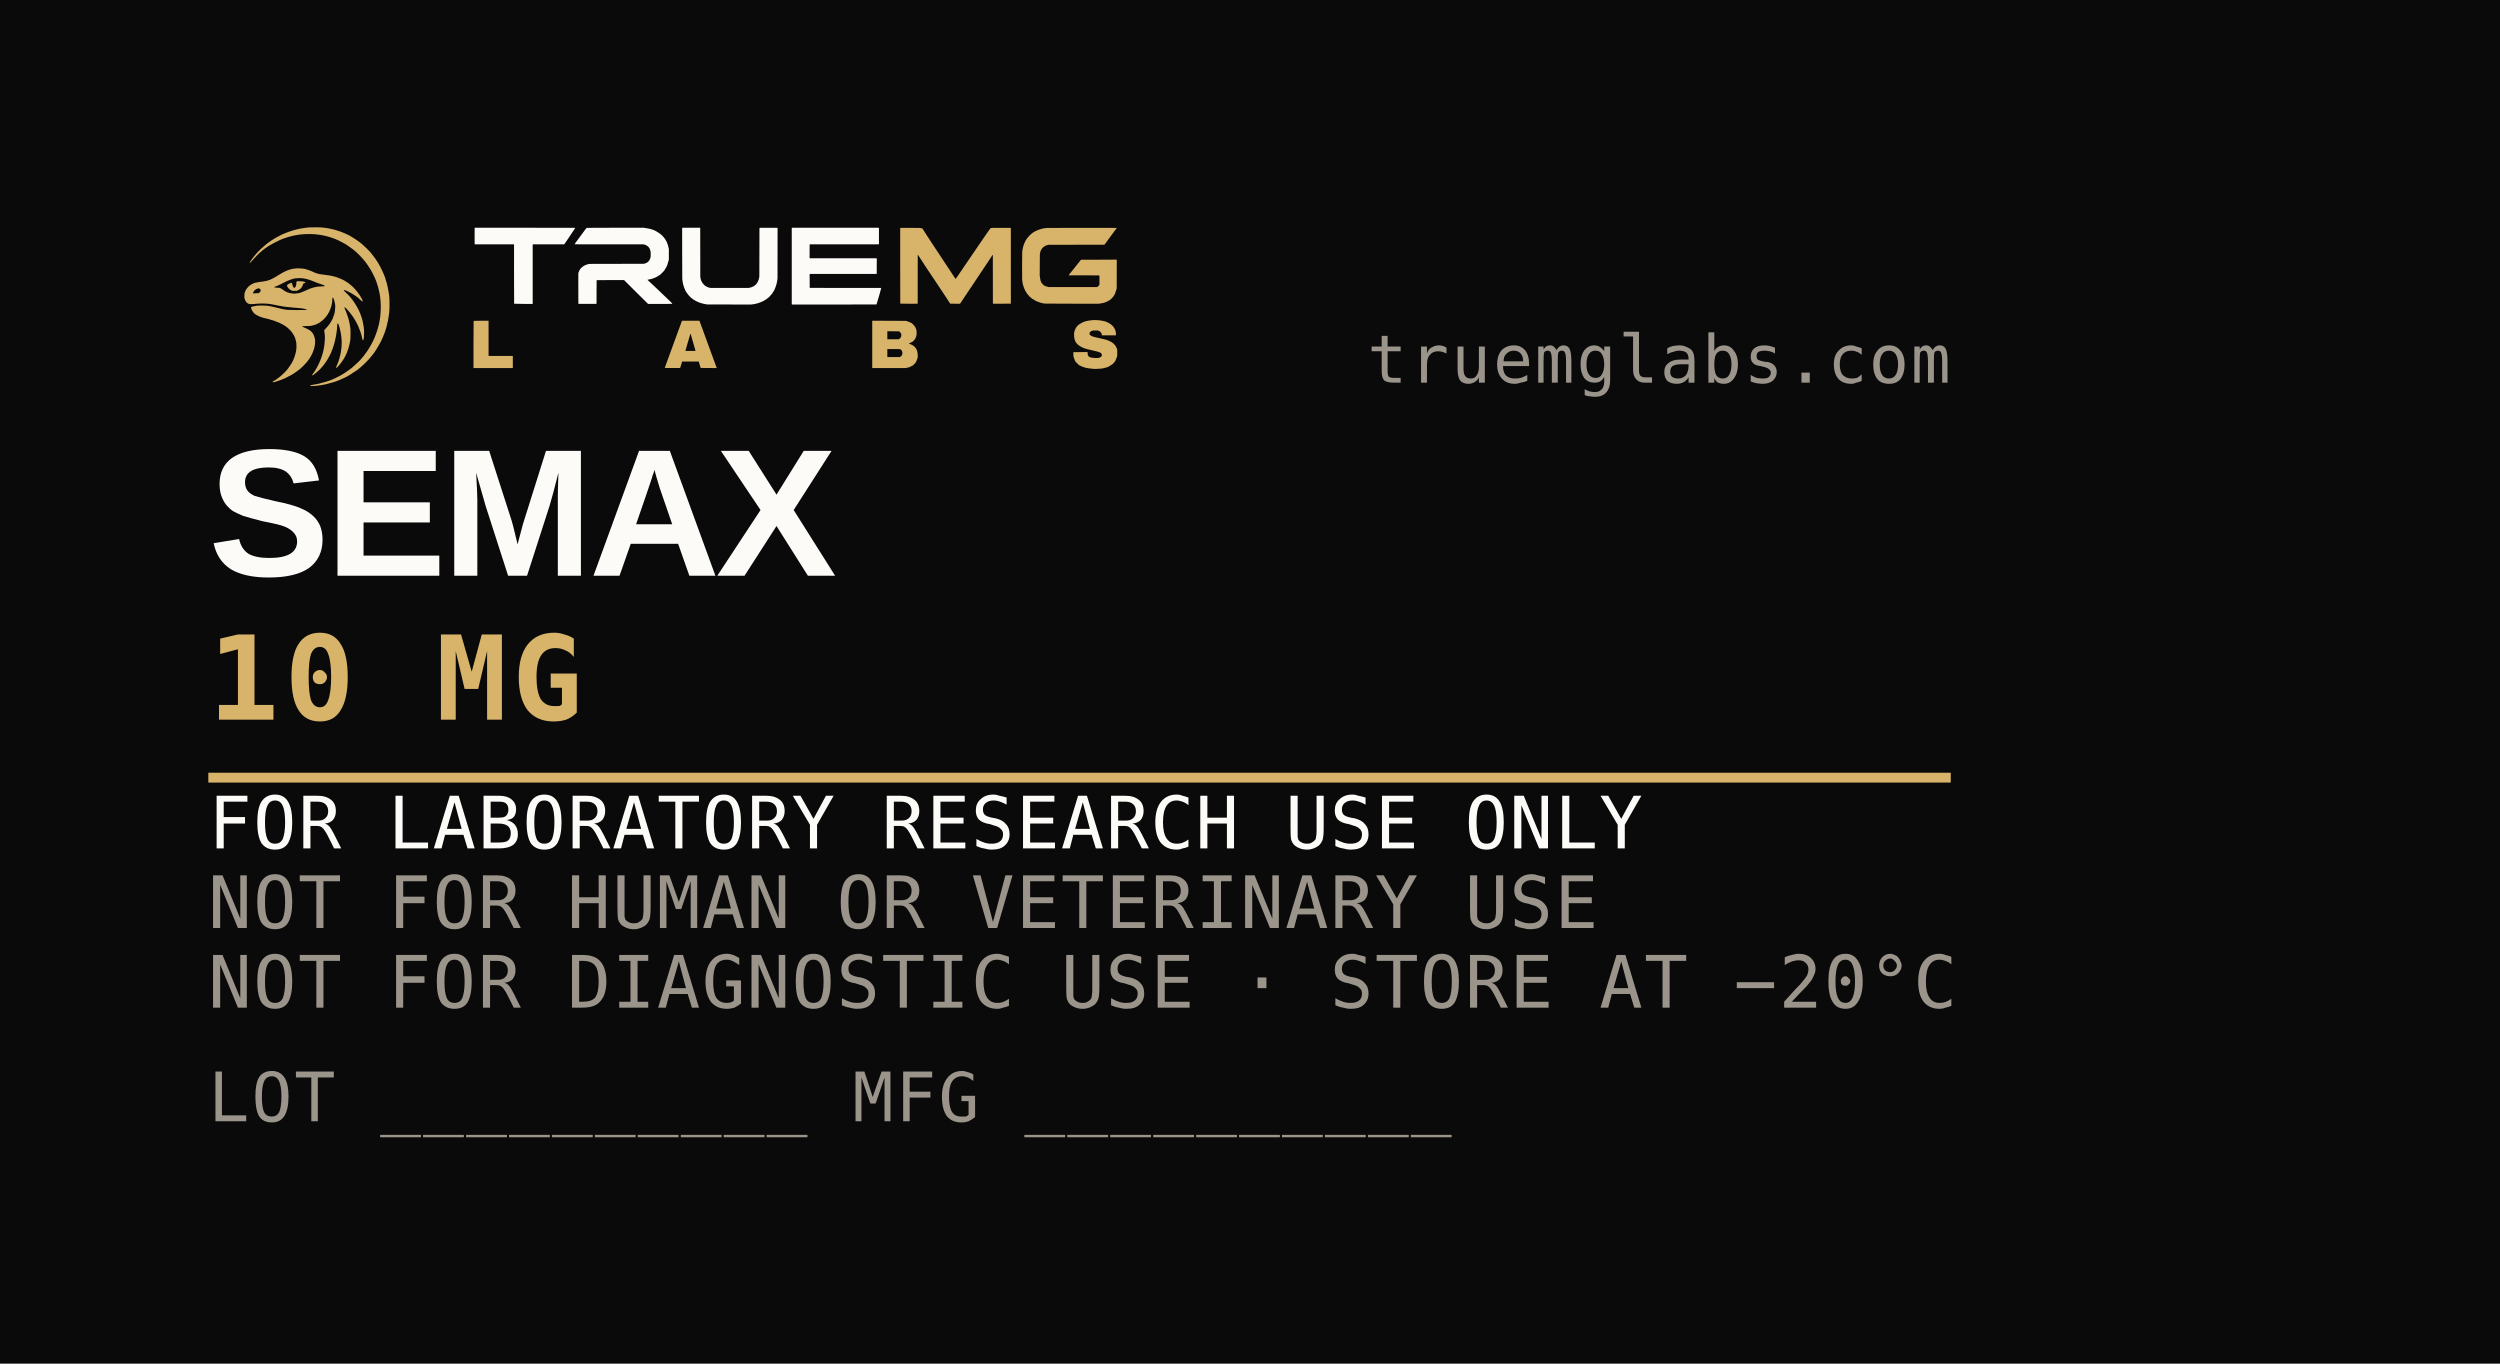
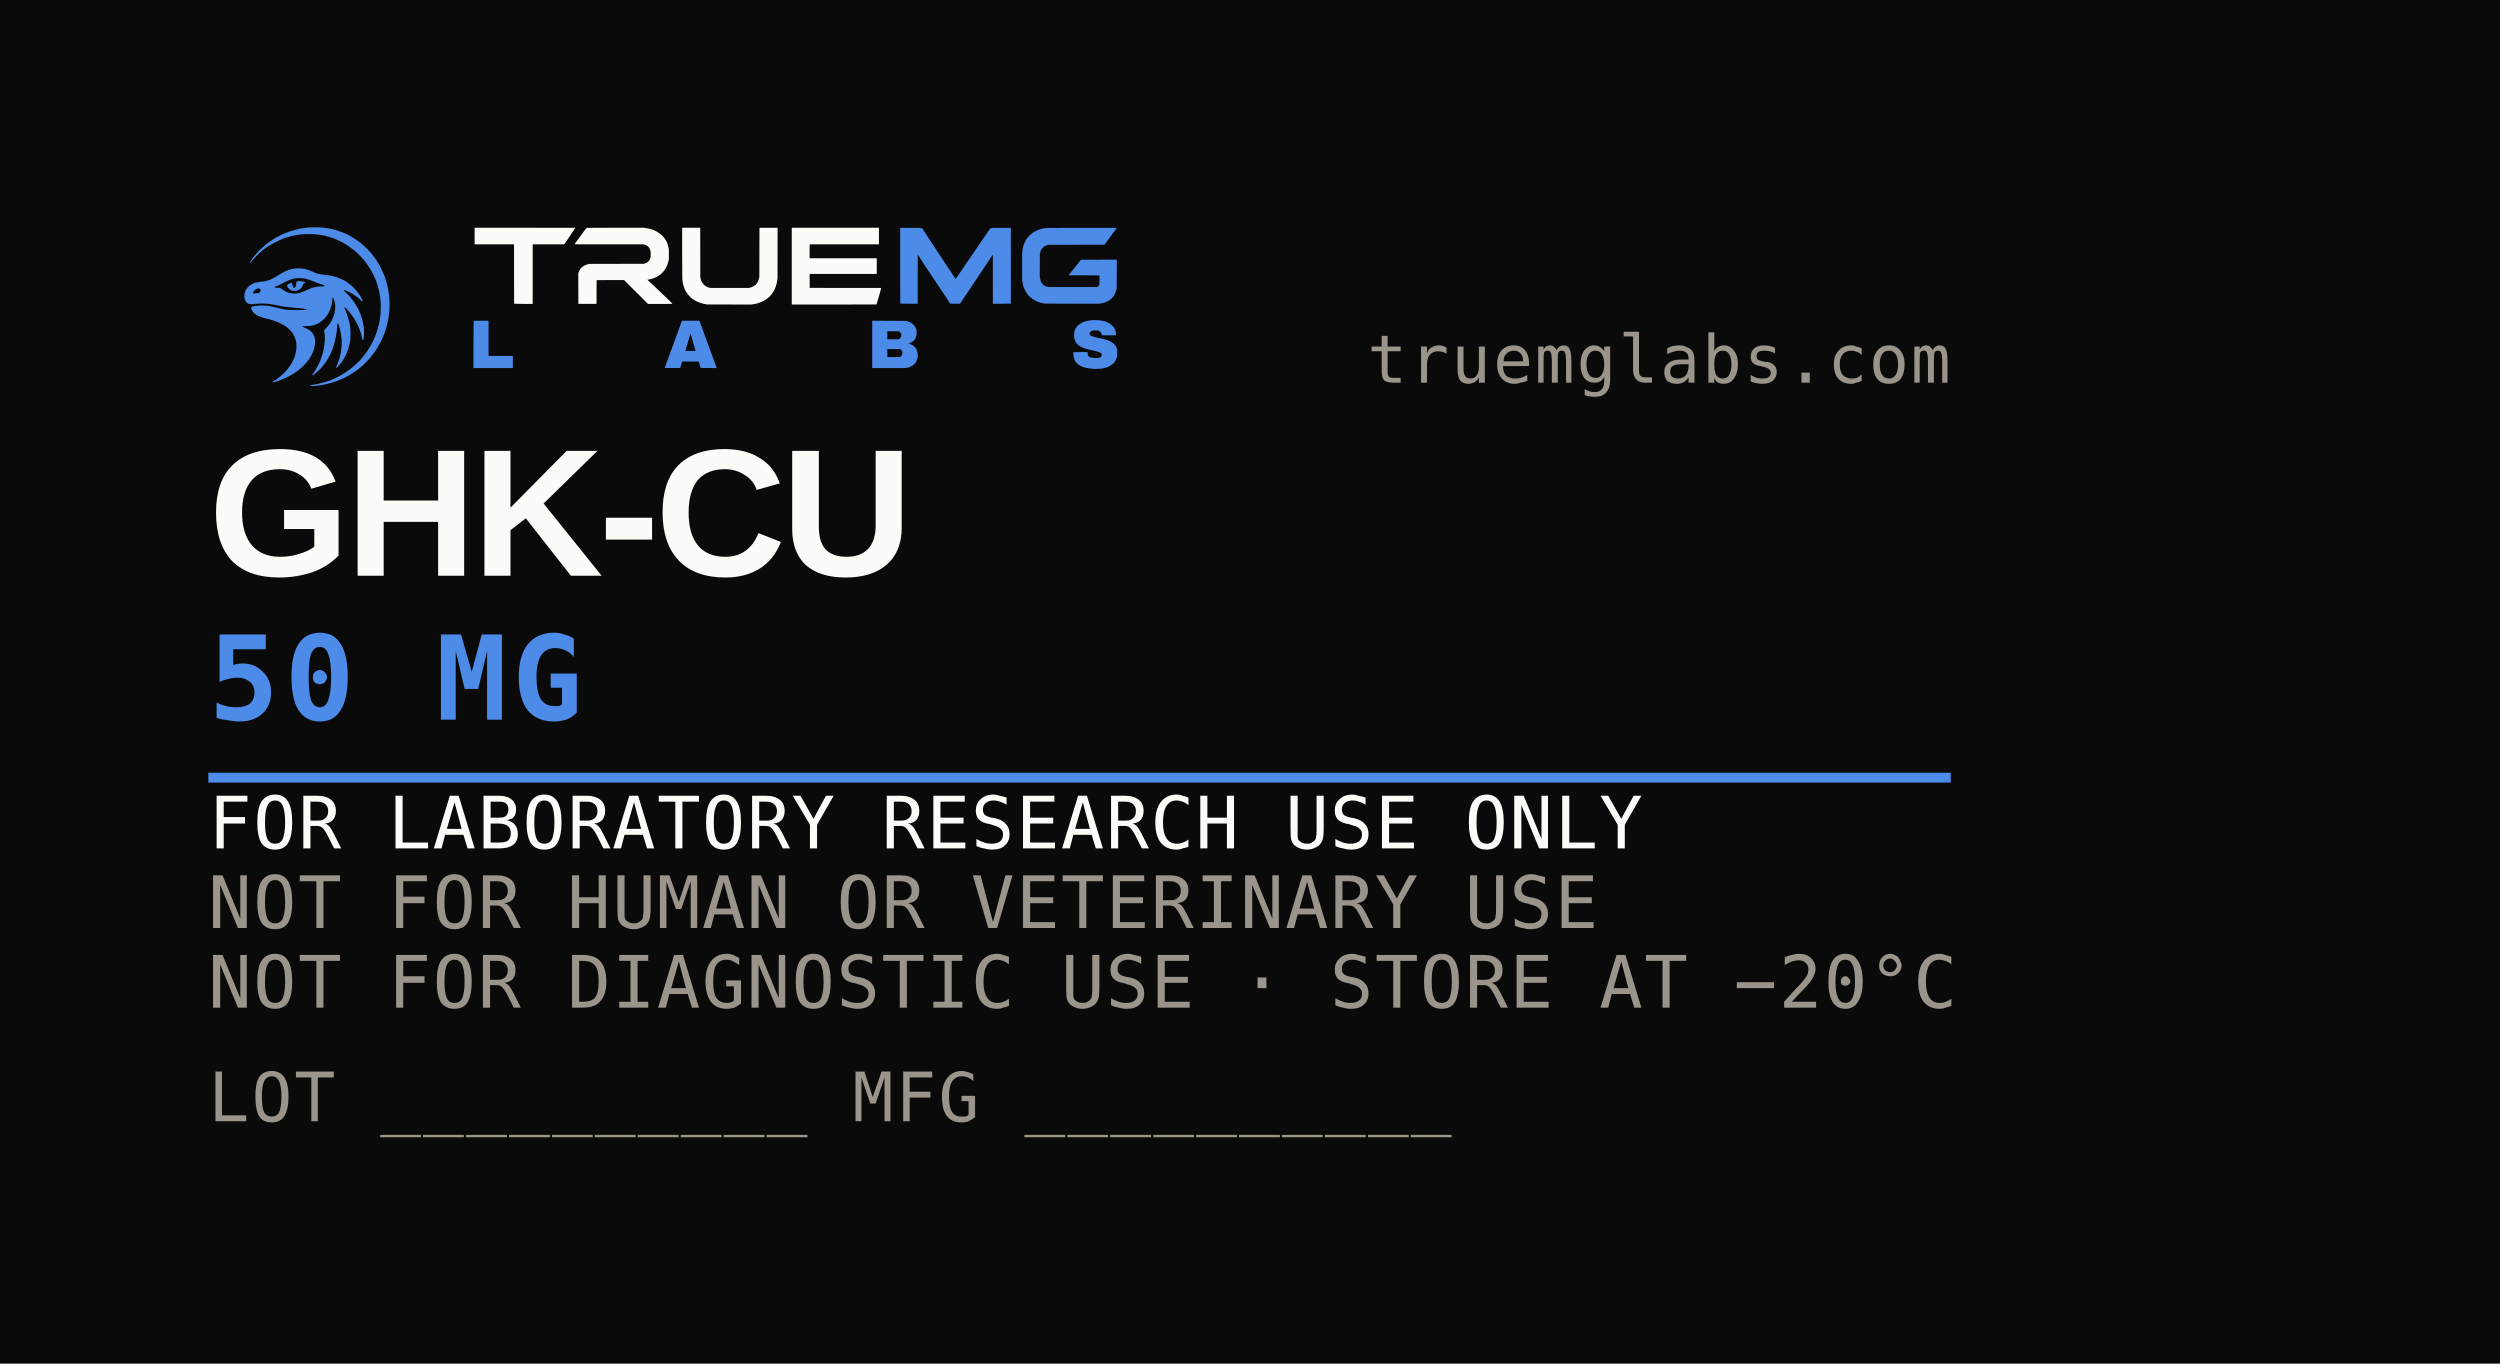
<svg xmlns="http://www.w3.org/2000/svg" width="66.0mm" height="36.0mm" viewBox="0 0 66.0 36.0">
  <rect x="0" y="0" width="66.0" height="36.0" fill="#0A0A0B" />
  <g transform="translate(5.500,5.300) scale(0.0035)">
-     <g transform="translate(0,1600) scale(0.025,-0.025)" fill="#D8B46A" stroke="none">
+     <g transform="translate(0,1600) scale(0.025,-0.025)" fill="#4C8BE8" stroke="none">
      <path d="M30400 55957 c-297 -16 -720 -59 -940 -94 -220 -35 -598 -91 -840 -124 -768 -105 -982 -149 -2060 -419 -187 -47 -520 -130 -740 -184 -821 -204 -2477 -801 -3440 -1242 -528 -241 -1624 -809 -2100 -1086 -590 -345 -2063 -1335 -2434 -1636 -184 -150 -429 -344 -546 -432 -225 -171 -418 -340 -1592 -1400 -171 -154 -354 -346 -408 -427 -53 -81 -151 -178 -217 -217 -65 -39 -332 -323 -591 -631 -260 -307 -536 -632 -615 -722 -79 -90 -204 -252 -278 -361 -74 -110 -192 -263 -262 -340 -114 -126 -263 -343 -696 -1013 -216 -334 -206 -561 14 -319 54 61 220 236 368 390 148 154 351 382 453 506 583 717 1913 2044 2524 2520 187 146 376 305 420 354 124 139 986 773 1403 1033 152 95 430 269 617 387 719 454 2073 1166 2860 1505 308 133 603 269 657 303 136 88 871 359 1323 488 209 60 422 131 472 159 51 28 280 93 509 144 229 52 529 139 668 194 138 54 485 138 771 186 286 48 664 121 840 162 176 41 500 94 720 119 220 24 553 61 740 82 1195 135 2877 157 4140 55 2107 -171 3829 -563 6000 -1368 547 -203 1543 -682 2440 -1172 805 -441 925 -512 1273 -757 172 -121 406 -279 520 -351 314 -199 918 -640 1261 -920 168 -138 414 -333 546 -433 671 -512 2476 -2380 3072 -3178 171 -230 399 -535 507 -678 203 -270 597 -862 1144 -1720 301 -472 1075 -1973 1331 -2582 244 -582 288 -689 440 -1078 157 -402 526 -1548 526 -1634 0 -25 63 -271 139 -546 425 -1525 659 -3281 692 -5200 24 -1413 -143 -3550 -352 -4500 -43 -198 -116 -563 -160 -812 -45 -249 -115 -537 -156 -640 -40 -103 -95 -296 -122 -428 -70 -351 -400 -1420 -556 -1800 -45 -110 -126 -335 -179 -500 -303 -935 -1266 -2951 -1690 -3540 -48 -66 -136 -217 -195 -335 -59 -118 -223 -384 -363 -590 -141 -206 -291 -442 -333 -525 -80 -157 -865 -1223 -1119 -1521 -80 -93 -265 -302 -411 -463 -146 -160 -293 -345 -327 -409 -114 -218 -2195 -2185 -2830 -2676 -482 -373 -1297 -962 -1638 -1185 -187 -123 -392 -257 -455 -299 -933 -620 -1772 -1089 -2765 -1547 -1211 -558 -1273 -583 -2220 -892 -165 -54 -462 -153 -659 -220 -404 -137 -1597 -460 -1841 -499 -88 -14 -268 -60 -400 -101 -132 -42 -497 -113 -811 -159 -315 -46 -711 -117 -880 -159 -170 -41 -410 -95 -534 -119 -231 -46 -397 -133 -347 -183 95 -94 798 -124 1312 -56 165 22 480 57 700 78 872 82 1752 214 2260 340 209 52 470 107 580 122 229 33 1212 293 1670 443 170 56 494 152 720 213 225 62 554 167 730 234 812 310 1131 440 1222 499 54 35 216 108 361 162 314 117 1446 662 1757 846 121 71 355 207 520 301 366 210 1934 1241 2396 1576 184 134 481 371 660 526 178 155 414 350 524 433 303 227 1686 1577 2220 2165 530 584 702 788 1026 1220 124 165 288 365 363 445 76 80 195 237 265 348 69 111 214 324 322 474 107 150 267 390 356 533 591 958 912 1505 1022 1741 70 149 190 374 268 501 77 128 192 355 255 505 63 150 272 615 464 1033 191 418 388 895 437 1060 48 165 128 376 176 469 47 93 114 299 147 457 34 159 105 389 159 511 54 123 134 394 178 603 44 209 133 578 197 820 205 766 368 1607 466 2396 53 420 127 980 164 1244 103 719 104 3773 2 4678 -40 351 -80 651 -89 666 -10 15 -53 304 -97 642 -44 338 -123 794 -176 1014 -53 220 -110 499 -126 620 -35 263 -450 1784 -595 2180 -56 154 -103 326 -103 383 -1 57 -46 192 -102 300 -55 108 -130 296 -165 417 -36 121 -106 301 -157 400 -51 99 -137 297 -190 440 -127 339 -665 1495 -792 1700 -54 88 -134 241 -177 340 -180 415 -1143 1960 -1598 2567 -399 531 -784 1023 -1271 1625 -285 353 -1603 1669 -2131 2128 -215 187 -483 422 -594 522 -112 101 -303 252 -424 337 -121 85 -274 203 -340 262 -268 241 -2259 1538 -2760 1799 -154 81 -352 185 -440 232 -251 134 -937 448 -980 448 -21 0 -151 53 -289 119 -523 248 -1616 649 -2243 823 -194 54 -383 113 -420 133 -38 19 -212 65 -388 103 -176 37 -574 130 -885 205 -311 75 -689 154 -840 175 -151 22 -572 84 -935 139 -363 54 -912 118 -1220 141 -624 46 -2827 46 -3660 -1z" />
      <path d="M26520 43595 c-1503 -101 -2804 -534 -4460 -1485 -714 -409 -983 -571 -1100 -661 -55 -43 -163 -110 -240 -149 -77 -40 -201 -119 -276 -176 -252 -192 -912 -540 -1832 -966 -362 -168 -1371 -434 -1832 -483 -220 -24 -849 -105 -1397 -181 -1084 -151 -1615 -302 -2108 -598 -124 -75 -244 -136 -267 -136 -23 0 -123 -62 -222 -138 -99 -75 -243 -170 -319 -210 -194 -101 -835 -791 -958 -1032 -57 -110 -148 -261 -204 -335 -55 -74 -113 -191 -127 -260 -15 -69 -77 -242 -139 -385 -93 -215 -119 -350 -150 -780 -62 -878 26 -1314 388 -1935 234 -401 636 -717 1052 -828 273 -73 1001 -73 1501 0 1439 208 4011 182 5050 -52 99 -22 459 -87 800 -145 341 -57 728 -138 860 -179 132 -41 510 -114 840 -162 330 -47 780 -129 1000 -181 220 -51 607 -113 860 -136 253 -24 865 -80 1360 -124 495 -45 981 -98 1080 -118 99 -20 306 -37 460 -38 354 -3 1780 -140 2269 -220 561 -91 1231 -246 1282 -297 107 -107 -50 -145 -708 -168 -1005 -37 -4364 -9 -5019 41 -919 71 -2277 343 -3524 706 -295 86 -642 164 -1920 435 -801 170 -2892 235 -3833 119 -689 -85 -1433 -246 -1627 -352 -142 -77 -161 -105 -172 -254 -7 -100 14 -219 54 -296 36 -70 115 -247 175 -392 132 -321 525 -849 832 -1119 668 -585 2172 -1205 3551 -1464 184 -34 412 -90 507 -124 95 -34 263 -78 373 -99 481 -89 2334 -717 2607 -883 70 -43 250 -120 400 -172 244 -83 464 -195 1313 -665 764 -423 1614 -1125 2248 -1858 531 -613 1106 -1620 1268 -2220 39 -143 124 -429 189 -636 240 -761 257 -2233 37 -3317 -217 -1075 -632 -2255 -1116 -3173 -229 -434 -819 -1321 -1340 -2014 -1001 -1331 -3082 -3113 -4317 -3698 -201 -95 -291 -207 -251 -311 40 -104 505 -42 935 126 201 79 390 143 420 143 30 0 161 38 291 85 130 47 425 153 656 235 1057 378 1752 700 3120 1446 773 421 1073 619 2200 1450 708 522 898 688 1617 1407 888 889 1167 1215 1709 1992 459 658 952 1543 1074 1925 28 88 87 232 131 320 162 320 426 1184 487 1588 34 226 81 482 105 568 24 86 47 446 51 800 5 574 -6 700 -108 1164 -196 892 -591 1610 -1163 2111 -348 305 -1330 854 -1763 986 -288 88 -828 392 -822 463 7 83 242 104 886 80 867 -32 1816 58 2336 222 198 62 469 141 603 175 749 190 2014 1010 2759 1788 834 871 1481 1889 1872 2948 371 1003 586 2015 587 2767 0 510 43 700 159 700 169 0 460 -829 623 -1780 l107 -620 -22 -660 c-20 -592 -86 -1119 -231 -1831 -41 -202 -387 -1161 -474 -1316 -22 -40 -93 -192 -157 -337 -367 -838 -1079 -1848 -1882 -2673 -599 -615 -608 -633 -509 -1135 146 -744 192 -1447 147 -2272 -48 -871 -109 -1582 -139 -1632 -12 -18 -67 -361 -124 -762 -56 -401 -146 -867 -198 -1036 -53 -168 -107 -378 -122 -466 -14 -88 -78 -322 -141 -520 -64 -198 -160 -504 -214 -680 -152 -499 -411 -1216 -459 -1274 -24 -29 -90 -177 -147 -329 -57 -152 -145 -349 -195 -437 -51 -88 -122 -250 -158 -360 -36 -110 -119 -281 -185 -380 -66 -99 -120 -197 -120 -218 0 -20 -72 -160 -160 -310 -88 -149 -235 -402 -327 -562 -315 -549 -487 -810 -761 -1157 -516 -654 -501 -911 32 -556 404 269 1699 1403 2036 1782 132 149 367 412 523 584 778 860 1696 2237 2305 3457 131 264 289 579 351 700 62 121 141 322 177 448 36 125 128 358 204 519 77 160 140 315 140 345 0 29 52 183 115 341 392 980 975 3467 1107 4727 32 308 86 767 118 1020 33 253 61 649 62 880 5 962 253 961 558 -3 94 -296 211 -735 261 -977 49 -242 135 -611 191 -820 55 -209 121 -587 145 -840 25 -253 62 -559 82 -680 172 -1013 156 -2619 -38 -3940 -42 -286 -88 -619 -102 -740 -14 -121 -76 -427 -137 -680 -61 -253 -150 -622 -197 -820 -127 -538 -590 -1900 -721 -2122 -39 -66 -146 -312 -238 -546 -153 -393 -176 -552 -79 -552 54 0 393 237 393 275 0 17 149 195 331 395 955 1050 1835 2420 2383 3710 337 792 716 1965 832 2574 36 190 109 535 161 766 162 707 225 1653 199 3000 -22 1204 -30 1285 -245 2420 -174 915 -259 1298 -325 1453 -34 81 -78 246 -98 366 -20 121 -90 346 -154 500 -65 155 -172 452 -238 661 -219 697 -371 1096 -590 1549 -225 468 -255 587 -158 625 60 23 542 -311 542 -375 0 -18 167 -210 371 -426 204 -216 424 -465 490 -553 65 -88 227 -295 361 -460 806 -1000 1475 -2061 2055 -3260 159 -330 307 -633 329 -674 87 -161 473 -1149 536 -1371 37 -129 117 -352 179 -495 130 -300 330 -1063 443 -1694 78 -431 162 -666 238 -666 74 0 192 250 233 495 136 809 151 2549 29 3405 -164 1155 -478 2567 -677 3046 -53 129 -120 333 -147 454 -28 121 -91 301 -140 400 -49 99 -112 252 -139 340 -263 842 -1447 2937 -2313 4092 -647 863 -1321 1593 -2113 2292 -380 335 -559 564 -507 649 35 57 368 -4 513 -94 72 -44 234 -116 359 -159 125 -43 285 -113 354 -156 69 -43 225 -117 346 -164 193 -76 779 -416 1600 -929 143 -89 368 -246 500 -349 132 -103 324 -236 427 -295 103 -59 226 -156 273 -217 47 -60 209 -209 361 -330 151 -121 341 -298 423 -393 147 -172 412 -367 500 -367 65 0 11 374 -86 593 -41 95 -200 374 -352 620 -152 246 -308 510 -346 587 -75 150 -584 868 -818 1153 -619 756 -1136 1324 -1463 1607 -910 786 -1306 1090 -1806 1385 -172 102 -385 235 -473 295 -208 143 -717 397 -1153 577 -191 79 -504 209 -697 289 -192 80 -485 187 -650 238 -165 50 -453 139 -640 196 -545 168 -1843 407 -2580 476 -374 34 -869 97 -1100 139 -231 41 -582 94 -780 116 -361 41 -1191 293 -1520 460 -595 303 -1597 706 -2220 892 -828 248 -1011 292 -1227 295 -114 1 -339 19 -500 39 -451 57 -1085 72 -1593 38z m1750 -2955 c603 -47 1755 -303 2219 -493 182 -75 385 -148 451 -164 66 -15 237 -80 380 -143 809 -358 2387 -945 3079 -1146 331 -96 539 -198 665 -324 l62 -61 -65 -65 c-53 -53 -213 -68 -952 -89 -973 -28 -1196 -54 -1970 -230 -915 -207 -1807 -533 -2759 -1007 -349 -173 -1455 -617 -1800 -722 -198 -60 -1095 -189 -1477 -212 -768 -46 -2093 236 -2671 568 -510 292 -675 400 -952 621 -165 132 -444 309 -620 393 l-320 152 -722 36 c-406 19 -761 55 -810 82 -106 56 -115 157 -18 191 39 13 178 68 310 123 132 55 384 151 560 213 176 62 653 285 1060 495 407 211 947 483 1200 605 253 122 559 273 680 335 121 62 328 144 460 181 132 37 313 110 402 161 90 52 307 131 483 176 176 45 382 108 458 139 375 156 1784 254 2667 185z m-12741 -3188 c84 -49 157 -141 206 -259 153 -369 -11 -726 -452 -985 l-183 -108 -600 0 c-407 0 -628 -16 -687 -50 -118 -67 -232 -63 -294 11 -172 208 461 1091 900 1255 118 44 284 119 368 165 187 103 540 89 742 -29z" />
      <path d="M26687 39620 l-119 -100 -18 -470 c-17 -409 -36 -512 -147 -790 -197 -494 -466 -674 -672 -450 -159 174 -361 642 -408 950 -51 326 -114 458 -237 490 -131 34 -1056 -420 -1251 -615 -316 -316 318 -1235 1125 -1629 l379 -186 681 3 680 2 425 205 c315 151 495 269 691 452 333 312 649 831 725 1190 68 324 93 351 426 450 314 94 364 159 230 301 -178 190 -840 297 -1832 297 l-559 0 -119 -100z" />
    </g>
  </g>
  <g transform="translate(12.500,6.000) scale(0.003017)">
    <g transform="translate(0,681) scale(0.025,-0.025)" stroke="none">
      <g fill="#FCFBF8">
        <path d="M465 27020 l-58 -59 -15 -2770 c-8 -1524 0 -2802 18 -2841 l33 -70 6816 0 6815 0 61 -61 61 -61 -3 -10322 c-2 -5867 12 -10336 32 -10355 19 -18 1457 -45 3195 -61 l3160 -28 70 77 70 78 0 10325 0 10325 77 42 78 41 5439 0 5440 0 86 110 c125 160 843 1198 1065 1538 295 455 724 1099 1709 2569 l910 1356 -12 104 -12 103 -17488 9 -17488 9 -59 -58z" />
        <path d="M39653 27037 c-49 -18 -221 -200 -384 -405 -458 -576 -1855 -2468 -2161 -2925 -179 -268 -743 -1037 -1416 -1929 -166 -221 -278 -407 -266 -440 l22 -57 12086 -12 12086 -12 278 -88 c640 -203 1152 -536 1485 -965 307 -395 445 -712 569 -1304 l66 -320 0 -800 0 -800 -66 -300 c-181 -812 -569 -1408 -1152 -1768 -273 -168 -352 -202 -789 -341 l-351 -111 -9580 -21 -9580 -22 -300 -72 c-898 -215 -1753 -647 -2317 -1169 -555 -514 -833 -960 -1109 -1776 l-74 -220 -9 -5315 c-6 -2923 5 -5341 24 -5374 l33 -60 3113 -1 3113 0 48 65 47 66 6 4063 c3 2235 15 4080 27 4100 13 21 2011 36 4813 36 l4790 0 4138 -4134 c2275 -2274 4176 -4155 4224 -4180 l88 -46 3836 0 c2110 0 4003 12 4207 26 l369 26 19 50 c22 57 -449 537 -1427 1453 -693 648 -3219 3069 -3680 3525 -144 143 -513 492 -821 776 -307 284 -765 716 -1018 960 -460 444 -678 647 -1334 1239 l-350 316 13 64 12 65 180 30 c98 16 287 47 419 68 1108 179 2211 624 3280 1324 l560 366 620 626 620 626 263 400 c457 695 732 1203 890 1648 218 612 370 1114 408 1352 14 88 56 250 92 360 l67 200 0 1860 0 1860 -67 280 c-37 154 -105 451 -152 660 -425 1916 -1544 3522 -3281 4711 -1373 939 -2719 1447 -4380 1652 -176 22 -437 66 -580 99 l-260 59 -9960 -6 c-5478 -3 -9999 -20 -10047 -38z" />
        <path d="M73081 27003 l-41 -78 3 -8632 c2 -4748 18 -8831 36 -9073 101 -1383 432 -2698 970 -3860 66 -143 137 -296 156 -340 20 -44 107 -188 194 -320 88 -132 189 -294 225 -360 209 -379 985 -1283 1459 -1702 967 -852 2219 -1538 3517 -1926 650 -194 1101 -302 1480 -354 165 -23 381 -62 480 -87 l180 -46 7678 -14 7679 -14 341 41 c875 105 996 127 1782 328 1078 274 2363 850 3164 1418 90 64 252 177 360 252 187 130 549 429 780 644 172 160 902 995 1009 1154 55 80 204 315 333 521 129 206 275 440 325 520 50 80 106 181 125 225 20 44 83 188 142 320 184 414 294 707 421 1120 67 220 148 481 179 580 32 99 77 306 101 460 24 154 62 337 84 406 22 69 70 384 107 700 l66 574 11 8700 12 8700 -51 100 -50 100 -3067 0 -3067 0 -52 -52 -52 -52 -24 -8508 -24 -8508 -44 -260 c-110 -664 -270 -1122 -588 -1684 -416 -734 -817 -1122 -1520 -1473 -547 -273 -643 -308 -1159 -424 l-449 -100 -6776 10 -6776 11 -200 71 c-110 39 -290 99 -400 133 -249 78 -763 334 -1012 503 -573 388 -1285 1345 -1482 1993 -23 77 -72 239 -109 360 -36 121 -85 364 -108 540 l-41 320 -14 8515 -13 8515 -45 55 -46 55 -3073 0 -3074 0 -42 -77z" />
        <path d="M111470 27037 l-70 -41 0 -13357 0 -13356 77 -42 78 -41 14699 0 c8085 0 14727 11 14761 23 73 29 147 254 589 1797 45 154 107 361 140 460 63 190 147 481 240 830 105 394 171 630 288 1030 333 1138 450 1584 428 1620 l-25 40 -12447 1 c-6847 0 -12469 14 -12496 31 l-47 30 -13 2367 -12 2367 52 52 52 52 11644 8 11643 7 44 44 44 44 13 2601 14 2601 -64 97 -64 98 -11636 0 -11636 0 -65 65 -65 65 9 2319 10 2320 55 55 56 56 12035 0 12036 0 42 77 41 78 0 2733 0 2734 -61 88 -61 87 -15129 1 -15129 0 -70 -41z" />
      </g>
-       <g fill="#D8B46A">
+       <g fill="#4C8BE8">
        <path d="M149428 26991 l-69 -51 0 -13193 c0 -7256 10 -13210 23 -13230 14 -22 1228 -37 3012 -37 l2990 0 48 48 48 48 0 8485 c0 4667 11 8496 24 8510 51 51 137 -27 250 -225 101 -177 300 -490 866 -1360 66 -102 354 -541 640 -976 286 -435 601 -923 700 -1084 99 -162 321 -503 493 -760 172 -256 505 -753 740 -1103 235 -350 445 -663 467 -695 22 -31 510 -762 1084 -1623 574 -861 1170 -1754 1324 -1985 154 -231 405 -609 558 -840 153 -231 503 -754 776 -1163 274 -408 516 -772 538 -808 22 -36 195 -296 384 -577 189 -282 556 -836 816 -1232 1081 -1646 1205 -1838 1541 -2380 75 -121 155 -233 178 -249 22 -17 800 -30 1727 -30 l1686 -1 119 135 c65 75 217 295 338 490 237 384 977 1507 1354 2055 228 331 2457 3644 2617 3889 44 67 699 1051 1456 2187 757 1135 1423 2135 1480 2222 180 274 1884 2825 1961 2936 156 223 1269 1899 1393 2098 72 114 250 393 396 620 l265 412 64 -13 65 -12 10 -8456 10 -8455 45 -54 45 -54 3045 1 c1675 0 3068 15 3097 33 l52 33 3 9997 c2 5498 1 11430 -2 13183 l-5 3187 -64 64 -64 64 -3106 -3 -3106 -4 -378 -57 -379 -56 -90 -91 c-86 -86 -510 -688 -1208 -1715 -174 -255 -384 -561 -468 -680 -84 -119 -276 -396 -427 -616 -151 -220 -458 -665 -682 -990 -1061 -1535 -1504 -2184 -2993 -4392 -102 -151 -291 -424 -420 -606 -395 -558 -1826 -2658 -2692 -3952 -243 -363 -534 -795 -646 -960 -362 -533 -933 -1370 -1216 -1780 -151 -220 -481 -706 -734 -1080 -645 -958 -666 -976 -803 -710 -42 83 -173 285 -290 450 -117 165 -304 439 -414 609 -110 170 -319 485 -464 700 -262 388 -699 1050 -1710 2591 -288 440 -580 881 -649 980 -69 99 -254 378 -411 620 -158 242 -361 548 -451 680 -281 410 -2516 3790 -2639 3990 -64 104 -235 365 -380 580 -145 214 -333 498 -417 630 -84 132 -354 546 -599 920 -245 374 -615 940 -823 1259 -207 318 -435 660 -505 760 -71 99 -211 316 -313 481 -101 165 -291 462 -420 660 -130 198 -296 457 -368 575 -72 117 -167 271 -211 341 -44 69 -139 228 -212 352 -169 288 -192 306 -474 358 -129 23 -333 61 -454 84 l-220 41 -3341 16 -3341 15 -70 -51z" />
        <path d="M200748 27015 c-12 -12 -199 -36 -415 -54 -432 -34 -1041 -135 -1353 -224 -1056 -300 -1666 -529 -2360 -890 -1428 -741 -2792 -2118 -3512 -3547 -409 -812 -663 -1509 -787 -2160 -25 -132 -70 -357 -100 -500 -79 -379 -135 -742 -162 -1060 -43 -494 -55 -9253 -14 -9700 56 -610 149 -1204 259 -1660 102 -419 325 -1132 377 -1200 16 -22 80 -166 140 -320 130 -331 384 -846 530 -1076 305 -481 394 -610 605 -874 491 -615 1084 -1182 1642 -1570 290 -202 1442 -860 1505 -860 28 0 101 -26 164 -59 200 -104 621 -251 1093 -383 253 -70 546 -153 651 -184 105 -31 330 -75 500 -97 170 -23 390 -53 489 -68 99 -14 4347 -33 9440 -40 l9260 -14 540 64 c656 78 1322 222 1791 386 457 161 1227 540 1629 803 397 259 1101 959 1378 1369 420 622 746 1395 972 2303 l125 500 14 4945 15 4946 -71 71 -71 71 -1581 -27 c-870 -14 -3652 -26 -6184 -26 l-4603 0 -358 -430 c-730 -878 -909 -1102 -1673 -2099 -240 -314 -558 -715 -706 -891 -148 -176 -383 -466 -523 -644 -337 -431 -699 -871 -887 -1081 -88 -98 -148 -202 -140 -243 l14 -72 5305 -10 5304 -10 53 -64 53 -63 2 -1507 2 -1506 -91 -224 c-110 -274 -304 -474 -603 -623 l-226 -113 -8400 4 -8400 4 -320 70 c-469 102 -882 246 -1179 409 l-261 145 -360 364 -361 364 -139 260 c-255 475 -361 834 -439 1480 -25 209 -65 499 -88 643 l-43 264 25 3744 25 3744 40 105 c22 58 40 190 41 293 1 337 223 944 505 1380 483 748 1297 1294 2194 1474 l240 48 9794 23 9795 22 117 140 c64 77 166 212 225 299 139 203 491 691 749 1038 529 712 1029 1396 1202 1646 106 153 235 331 287 397 354 447 648 839 1069 1427 120 168 302 408 403 532 l184 226 -13 87 -12 88 -12145 8 c-6680 5 -12155 -1 -12167 -13z" />
      </g>
    </g>
    <g transform="translate(0,811.8) scale(2.00071)">
-       <g transform="translate(0,214) scale(0.025,-0.025)" fill="#D8B46A" stroke="none">
+       <g transform="translate(0,214) scale(0.025,-0.025)" fill="#4C8BE8" stroke="none">
        <path d="M108180 8534 c-883 -105 -1223 -191 -1720 -433 -723 -354 -1137 -832 -1320 -1524 l-62 -237 -3 -388 c-4 -854 255 -1416 851 -1840 580 -413 916 -536 2354 -856 1425 -317 1640 -428 1640 -841 l0 -141 -113 -114 -114 -113 -214 -63 -214 -64 -425 0 c-504 0 -844 55 -1052 172 l-152 85 -83 134 -83 134 -20 258 -21 258 -1245 -10 -1244 -11 9 -334 9 -334 66 -266 c36 -146 121 -374 189 -506 l125 -240 281 -282 281 -281 281 -146 c560 -291 1154 -435 2099 -509 l500 -39 606 38 606 39 461 117 462 116 312 163 c696 362 1073 805 1299 1525 l94 299 -2 560 -2 560 -94 240 c-217 556 -654 973 -1318 1259 -413 178 -717 261 -1834 501 -954 205 -1224 295 -1434 476 l-146 126 -4 173 -5 172 146 134 147 134 173 52 173 51 400 1 400 1 151 -53 c299 -106 549 -418 549 -685 l0 -122 1240 0 1240 0 0 232 c0 429 -157 880 -432 1244 -232 306 -531 541 -948 745 l-360 176 -388 100 c-588 151 -1538 223 -2092 157z" />
        <path d="M27 8413 c-15 -14 -27 -1877 -27 -4140 l0 -4113 3440 0 3440 0 0 1060 0 1060 -2120 0 -2120 0 0 3080 0 3080 -1293 0 c-712 0 -1306 -12 -1320 -27z" />
        <path d="M36449 8370 c-16 -38 -696 -1897 -1510 -4130 l-1482 -4060 1338 -11 c735 -5 1345 -2 1355 8 10 10 94 267 186 571 l167 552 1453 0 1453 0 166 -560 166 -560 1408 -11 1408 -10 -54 150 c-226 634 -2882 7899 -2925 8001 l-54 130 -1523 0 -1524 0 -28 -70z m1733 -2892 c92 -340 278 -981 413 -1425 135 -444 245 -826 245 -850 l0 -43 -880 0 -880 0 0 35 c0 20 118 428 261 908 144 480 325 1099 402 1375 77 276 150 534 162 574 12 40 41 66 65 58 l43 -14 169 -618z" />
        <path d="M69760 4303 l0 -4143 2902 0 2901 0 309 62 308 62 334 158 333 158 252 251 251 252 125 248 c69 137 153 351 185 477 l60 229 -1 321 c-1 601 -160 1085 -470 1430 -201 224 -556 447 -848 535 -133 40 -241 82 -241 95 0 12 146 91 325 175 l324 152 189 177 c231 216 381 483 460 821 l61 257 0 322 1 321 -62 239 c-83 323 -270 621 -559 892 l-241 226 -260 128 c-143 71 -368 160 -499 198 l-239 69 -2950 15 -2950 15 0 -4142z m4807 2197 c59 -44 145 -145 190 -225 l83 -146 0 -196 0 -196 -90 -178 -90 -178 -136 -91 -136 -90 -994 0 -994 0 0 702 0 702 1030 -12 1030 -12 107 -80z m151 -3079 c149 -77 276 -287 306 -506 l24 -176 -47 -179 c-53 -196 -161 -336 -329 -424 l-108 -56 -1082 0 -1082 0 0 700 0 700 1102 0 1102 0 114 -59z" />
      </g>
    </g>
  </g>
  <text x="51.50" y="10.10" text-anchor="end" font-family="IBM Plex Mono, SF Mono, Menlo, monospace" font-size="1.75" letter-spacing="0.05" fill="#9A948A">truemglabs.com</text>
-   <text x="5.5" y="15.20" font-family="Archivo Black, Archivo, Helvetica Neue, Arial, sans-serif" font-weight="900" font-size="4.80" letter-spacing="-0.12" fill="#FCFBF8">SEMAX</text>
-   <text x="5.5" y="19.00" font-family="IBM Plex Mono, SF Mono, Menlo, monospace" font-weight="600" font-size="3.10" letter-spacing="0.14" fill="#D8B46A">10 MG</text>
-   <rect x="5.5" y="20.40" width="46.00" height="0.26" fill="#D8B46A" />
+   <text x="5.5" y="15.20" font-family="Archivo Black, Archivo, Helvetica Neue, Arial, sans-serif" font-weight="900" font-size="4.80" letter-spacing="-0.12" fill="#FCFBF8">GHK-CU</text>
+   <text x="5.5" y="19.00" font-family="IBM Plex Mono, SF Mono, Menlo, monospace" font-weight="600" font-size="3.10" letter-spacing="0.14" fill="#4C8BE8">50 MG</text>
+   <rect x="5.5" y="20.40" width="46.00" height="0.26" fill="#4C8BE8" />
  <text x="5.5" y="22.40" font-family="IBM Plex Mono, SF Mono, Menlo, monospace" font-size="1.90" letter-spacing="0.04" fill="#FCFBF8">FOR LABORATORY RESEARCH USE ONLY</text>
  <text x="5.5" y="24.50" font-family="IBM Plex Mono, SF Mono, Menlo, monospace" font-size="1.90" letter-spacing="0.04" fill="#9A948A">NOT FOR HUMAN OR VETERINARY USE</text>
  <text x="5.5" y="26.60" font-family="IBM Plex Mono, SF Mono, Menlo, monospace" font-size="1.90" letter-spacing="0.04" fill="#9A948A">NOT FOR DIAGNOSTIC USE · STORE AT −20°C</text>
  <text x="5.5" y="29.60" font-family="IBM Plex Mono, SF Mono, Menlo, monospace" font-size="1.80" letter-spacing="0.05" fill="#9A948A">LOT __________   MFG __________</text>
</svg>
